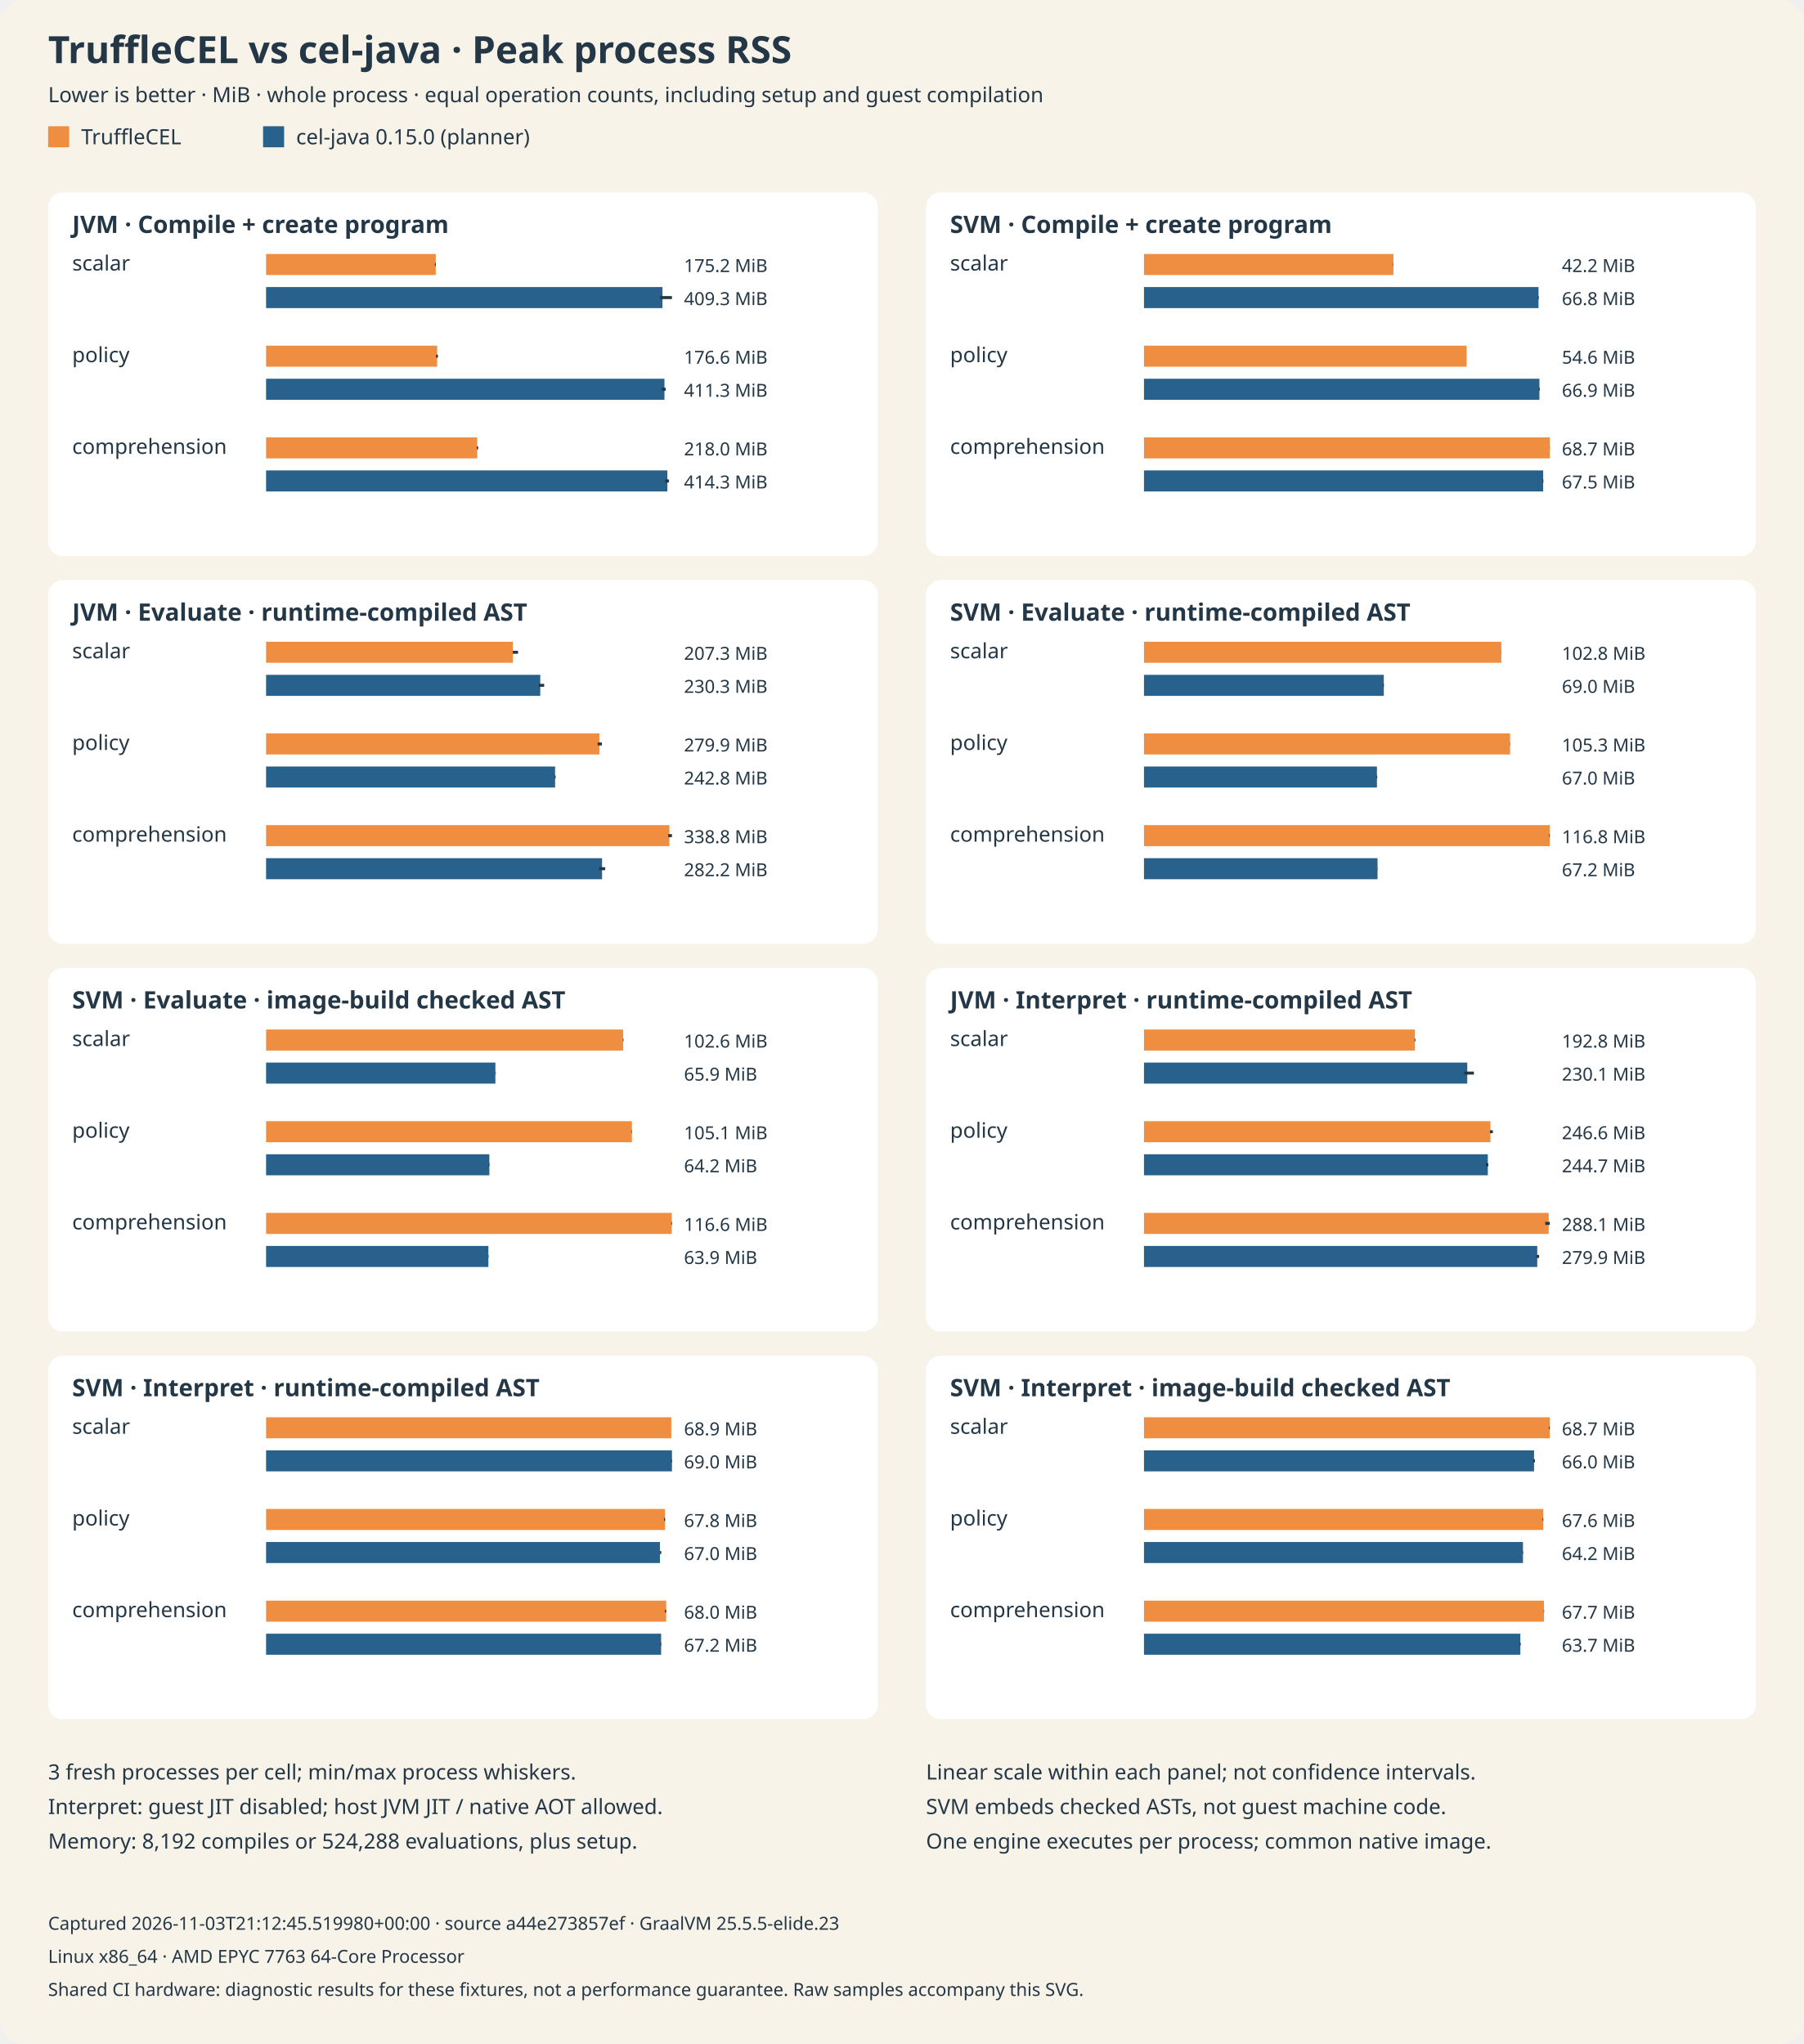
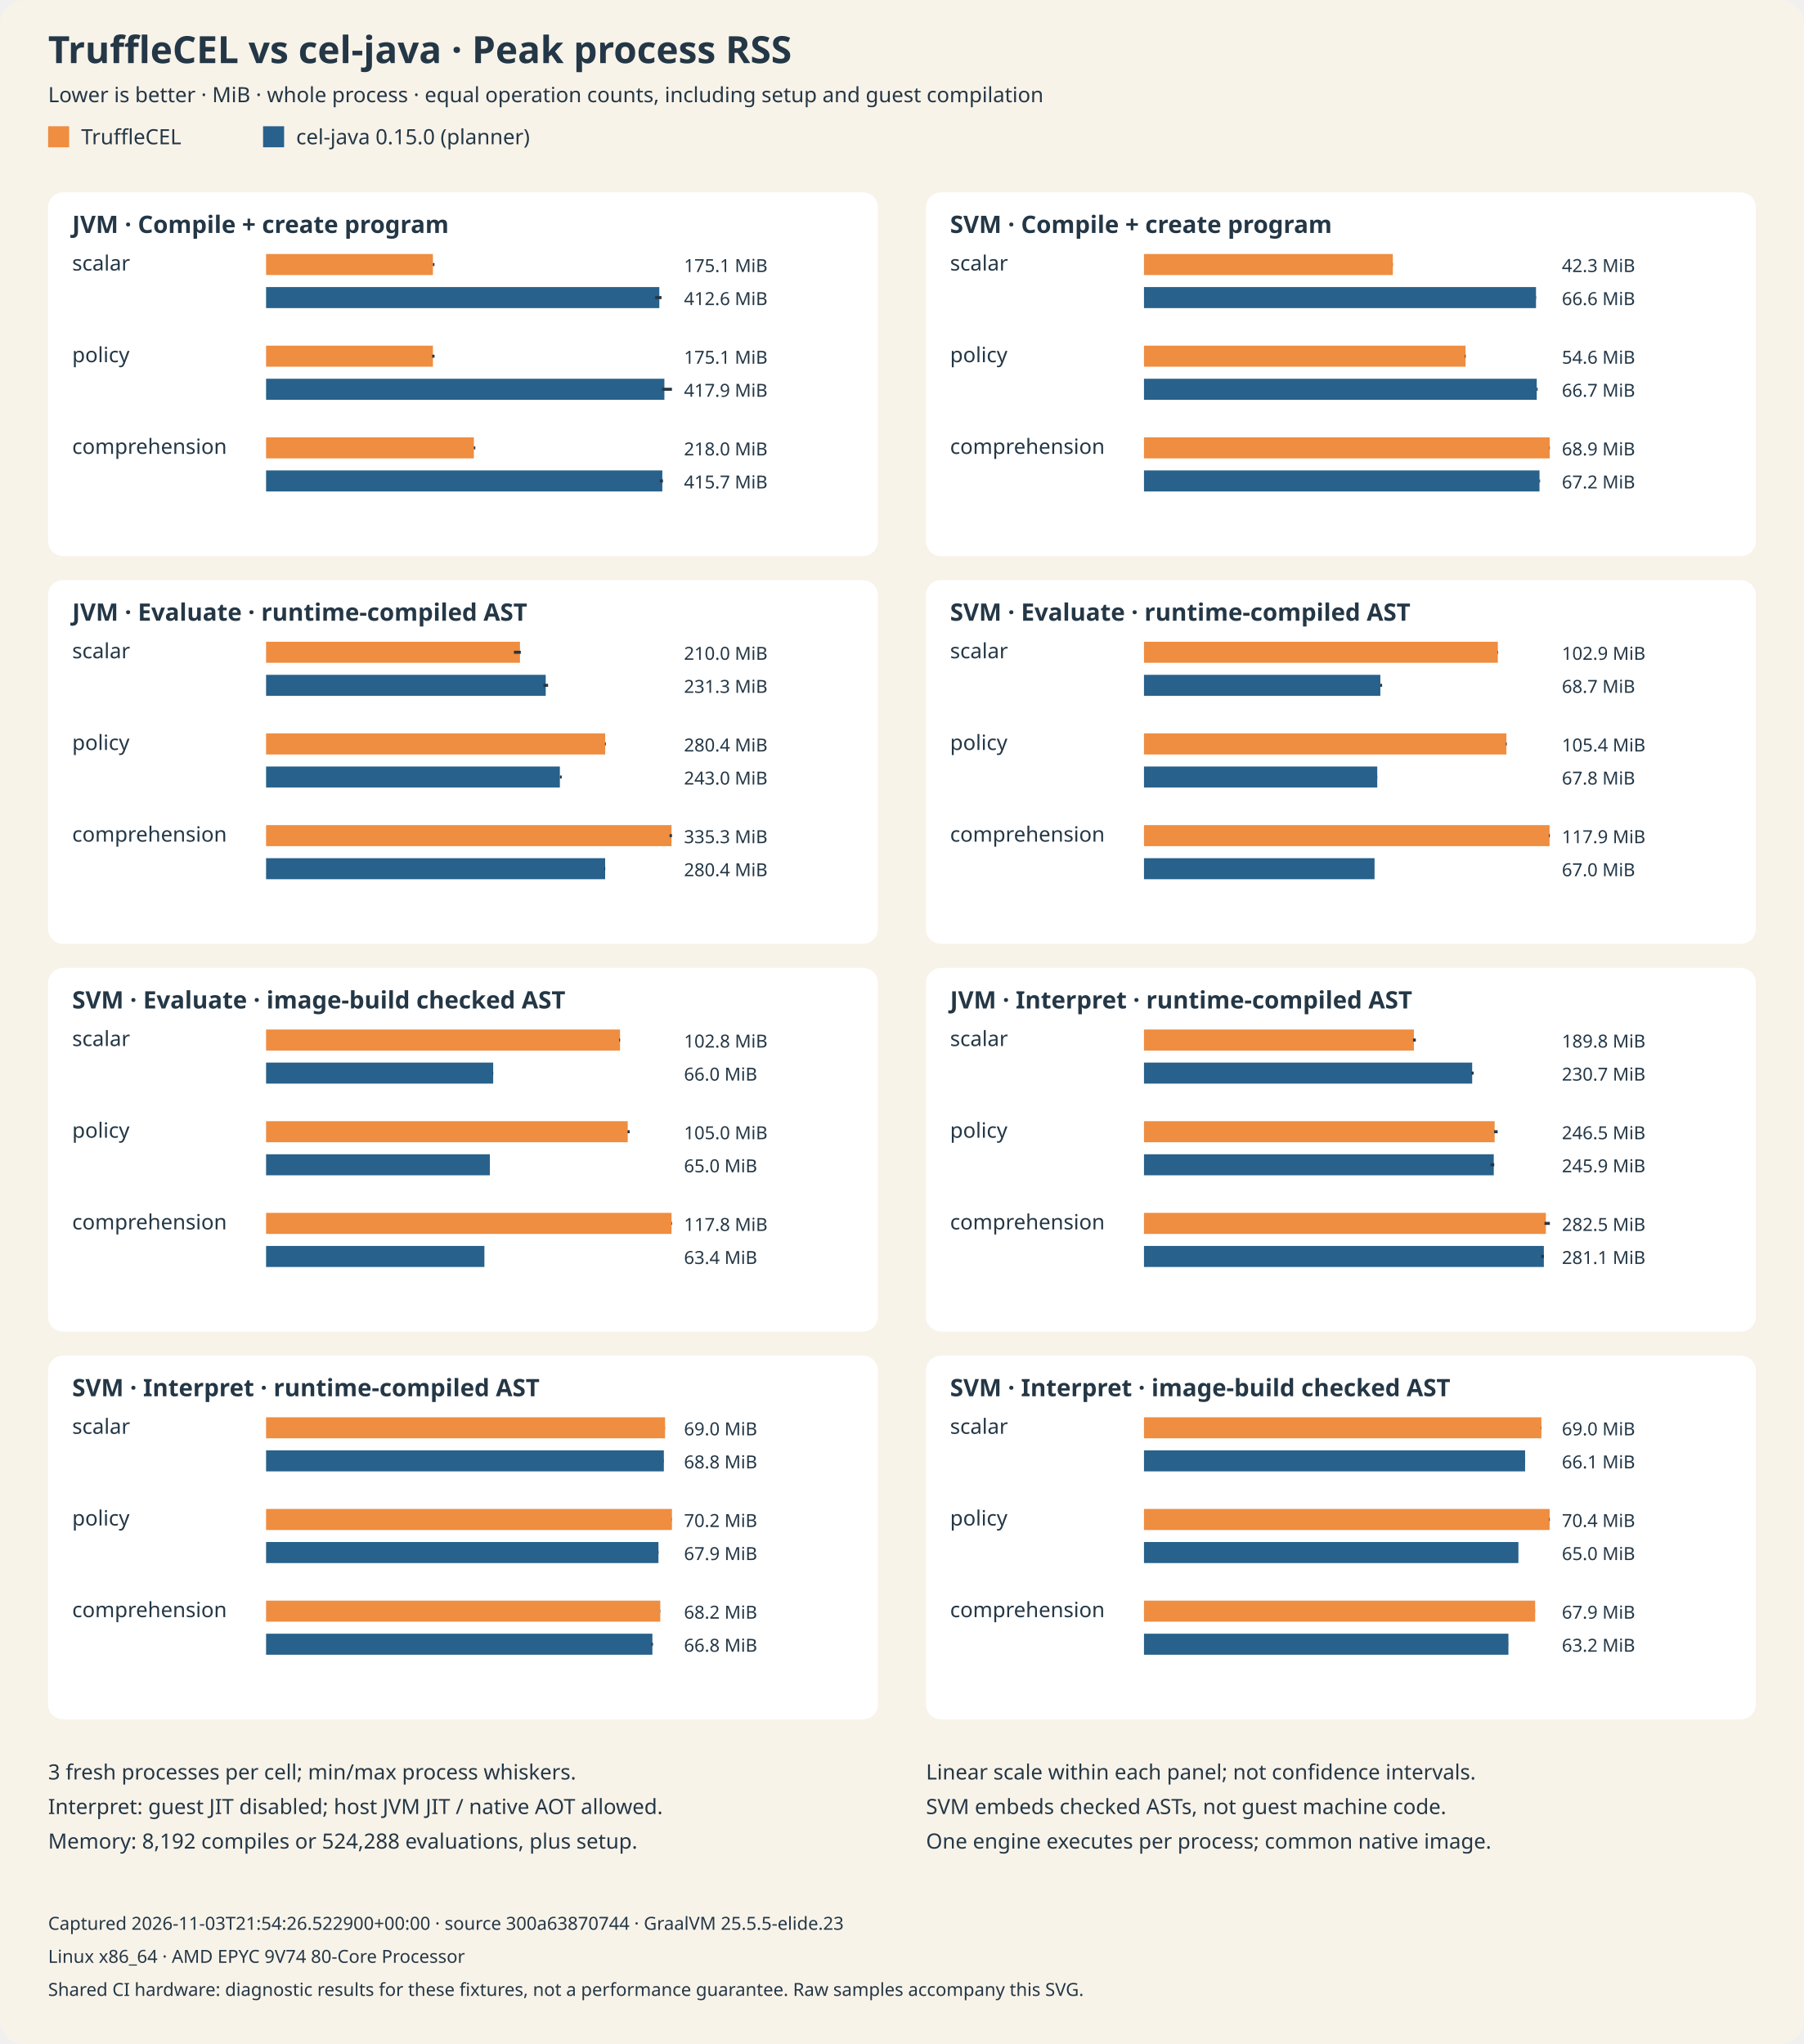
<svg xmlns="http://www.w3.org/2000/svg" width="1200" height="1360" viewBox="0 0 1200 1360" role="img" aria-labelledby="title desc">
  <rect width="1200" height="1360" rx="16" fill="#f8f3e9" />
  <style>text{font-family:system-ui,sans-serif;fill:#243746}.heading{font-size:25px;font-weight:700}.label{font-size:14px}.small{font-size:12px}.panel{font-size:16px;font-weight:650}</style>
  <text x="32" y="42" class="heading">TruffleCEL vs cel-java · Peak process RSS</text>
  <text x="32" y="68" class="label">Lower is better · MiB · whole process · equal operation counts, including setup and guest compilation</text>
  <rect x="32" y="84" width="14" height="14" fill="#ef8d40" />
  <text x="54" y="96" class="label">TruffleCEL</text>
  <rect x="175" y="84" width="14" height="14" fill="#28618b" />
  <text x="197" y="96" class="label">cel-java 0.15.0 (planner)</text>
  <rect x="32" y="128" width="552" height="242" rx="10" fill="white" />
  <text x="48" y="155" class="panel">JVM · Compile + create program</text>
  <text x="48" y="180" class="label">scalar</text>
-   <rect x="177" y="169" width="112.88" height="14" fill="#ef8d40" />
-   <path d="M289.29,176 H289.89" stroke="#243746" stroke-width="2" />
-   <text x="455.00" y="181" class="small">175.2 MiB</text>
-   <rect x="177" y="191" width="263.70" height="14" fill="#28618b" />
-   <path d="M439.10,198 H447.00" stroke="#243746" stroke-width="2" />
-   <text x="455.00" y="203" class="small">409.3 MiB</text>
+   <rect x="177" y="169" width="111.00" height="14" fill="#ef8d40" />
+   <path d="M287.95,176 H289.01" stroke="#243746" stroke-width="2" />
+   <text x="455.00" y="181" class="small">175.1 MiB</text>
+   <rect x="177" y="191" width="261.60" height="14" fill="#28618b" />
+   <path d="M435.83,198 H440.06" stroke="#243746" stroke-width="2" />
+   <text x="455.00" y="203" class="small">412.6 MiB</text>
  <text x="48" y="241" class="label">policy</text>
-   <rect x="177" y="230" width="113.80" height="14" fill="#ef8d40" />
-   <path d="M290.04,237 H291.32" stroke="#243746" stroke-width="2" />
-   <text x="455.00" y="242" class="small">176.6 MiB</text>
-   <rect x="177" y="252" width="265.01" height="14" fill="#28618b" />
-   <path d="M440.22,259 H442.81" stroke="#243746" stroke-width="2" />
-   <text x="455.00" y="264" class="small">411.3 MiB</text>
+   <rect x="177" y="230" width="111.00" height="14" fill="#ef8d40" />
+   <path d="M287.50,237 H289.05" stroke="#243746" stroke-width="2" />
+   <text x="455.00" y="242" class="small">175.1 MiB</text>
+   <rect x="177" y="252" width="264.97" height="14" fill="#28618b" />
+   <path d="M440.50,259 H447.00" stroke="#243746" stroke-width="2" />
+   <text x="455.00" y="264" class="small">417.9 MiB</text>
  <text x="48" y="302" class="label">comprehension</text>
-   <rect x="177" y="291" width="140.45" height="14" fill="#ef8d40" />
-   <path d="M317.17,298 H318.06" stroke="#243746" stroke-width="2" />
+   <rect x="177" y="291" width="138.24" height="14" fill="#ef8d40" />
+   <path d="M315.21,298 H316.18" stroke="#243746" stroke-width="2" />
  <text x="455.00" y="303" class="small">218.0 MiB</text>
-   <rect x="177" y="313" width="266.96" height="14" fill="#28618b" />
-   <path d="M442.47,320 H444.99" stroke="#243746" stroke-width="2" />
-   <text x="455.00" y="325" class="small">414.3 MiB</text>
+   <rect x="177" y="313" width="263.60" height="14" fill="#28618b" />
+   <path d="M438.90,320 H441.04" stroke="#243746" stroke-width="2" />
+   <text x="455.00" y="325" class="small">415.7 MiB</text>
  <rect x="616" y="128" width="552" height="242" rx="10" fill="white" />
  <text x="632" y="155" class="panel">SVM · Compile + create program</text>
  <text x="632" y="180" class="label">scalar</text>
-   <rect x="761" y="169" width="165.94" height="14" fill="#ef8d40" />
-   <path d="M926.77,176 H926.99" stroke="#243746" stroke-width="2" />
-   <text x="1039.00" y="181" class="small">42.2 MiB</text>
-   <rect x="761" y="191" width="262.46" height="14" fill="#28618b" />
-   <path d="M1023.03,198 H1023.58" stroke="#243746" stroke-width="2" />
-   <text x="1039.00" y="203" class="small">66.8 MiB</text>
+   <rect x="761" y="169" width="165.55" height="14" fill="#ef8d40" />
+   <path d="M926.53,176 H926.65" stroke="#243746" stroke-width="2" />
+   <text x="1039.00" y="181" class="small">42.3 MiB</text>
+   <rect x="761" y="191" width="260.79" height="14" fill="#28618b" />
+   <path d="M1021.72,198 H1021.90" stroke="#243746" stroke-width="2" />
+   <text x="1039.00" y="203" class="small">66.6 MiB</text>
  <text x="632" y="241" class="label">policy</text>
-   <rect x="761" y="230" width="214.64" height="14" fill="#ef8d40" />
-   <path d="M975.62,237 H975.64" stroke="#243746" stroke-width="2" />
+   <rect x="761" y="230" width="213.93" height="14" fill="#ef8d40" />
+   <path d="M974.51,237 H975.00" stroke="#243746" stroke-width="2" />
  <text x="1039.00" y="242" class="small">54.6 MiB</text>
-   <rect x="761" y="252" width="263.07" height="14" fill="#28618b" />
-   <path d="M1023.57,259 H1024.21" stroke="#243746" stroke-width="2" />
-   <text x="1039.00" y="264" class="small">66.9 MiB</text>
+   <rect x="761" y="252" width="261.28" height="14" fill="#28618b" />
+   <path d="M1022.28,259 H1022.91" stroke="#243746" stroke-width="2" />
+   <text x="1039.00" y="264" class="small">66.7 MiB</text>
  <text x="632" y="302" class="label">comprehension</text>
-   <rect x="761" y="291" width="269.98" height="14" fill="#ef8d40" />
-   <path d="M1030.88,298 H1031.00" stroke="#243746" stroke-width="2" />
-   <text x="1039.00" y="303" class="small">68.7 MiB</text>
-   <rect x="761" y="313" width="265.55" height="14" fill="#28618b" />
-   <path d="M1026.01,320 H1026.68" stroke="#243746" stroke-width="2" />
-   <text x="1039.00" y="325" class="small">67.5 MiB</text>
+   <rect x="761" y="291" width="269.89" height="14" fill="#ef8d40" />
+   <path d="M1030.74,298 H1031.00" stroke="#243746" stroke-width="2" />
+   <text x="1039.00" y="303" class="small">68.9 MiB</text>
+   <rect x="761" y="313" width="263.12" height="14" fill="#28618b" />
+   <path d="M1023.99,320 H1024.50" stroke="#243746" stroke-width="2" />
+   <text x="1039.00" y="325" class="small">67.2 MiB</text>
  <rect x="32" y="386" width="552" height="242" rx="10" fill="white" />
  <text x="48" y="413" class="panel">JVM · Evaluate · runtime-compiled AST</text>
  <text x="48" y="438" class="label">scalar</text>
-   <rect x="177" y="427" width="164.14" height="14" fill="#ef8d40" />
-   <path d="M341.10,434 H344.61" stroke="#243746" stroke-width="2" />
-   <text x="455.00" y="439" class="small">207.3 MiB</text>
-   <rect x="177" y="449" width="182.40" height="14" fill="#28618b" />
-   <path d="M358.39,456 H362.00" stroke="#243746" stroke-width="2" />
-   <text x="455.00" y="461" class="small">230.3 MiB</text>
+   <rect x="177" y="427" width="168.91" height="14" fill="#ef8d40" />
+   <path d="M341.89,434 H346.46" stroke="#243746" stroke-width="2" />
+   <text x="455.00" y="439" class="small">210.0 MiB</text>
+   <rect x="177" y="449" width="186.03" height="14" fill="#28618b" />
+   <path d="M361.51,456 H364.59" stroke="#243746" stroke-width="2" />
+   <text x="455.00" y="461" class="small">231.3 MiB</text>
  <text x="48" y="499" class="label">policy</text>
-   <rect x="177" y="488" width="221.70" height="14" fill="#ef8d40" />
-   <path d="M397.60,495 H400.42" stroke="#243746" stroke-width="2" />
-   <text x="455.00" y="500" class="small">279.9 MiB</text>
-   <rect x="177" y="510" width="192.25" height="14" fill="#28618b" />
-   <path d="M368.89,517 H369.60" stroke="#243746" stroke-width="2" />
-   <text x="455.00" y="522" class="small">242.8 MiB</text>
+   <rect x="177" y="488" width="225.60" height="14" fill="#ef8d40" />
+   <path d="M402.50,495 H403.04" stroke="#243746" stroke-width="2" />
+   <text x="455.00" y="500" class="small">280.4 MiB</text>
+   <rect x="177" y="510" width="195.44" height="14" fill="#28618b" />
+   <path d="M372.44,517 H373.67" stroke="#243746" stroke-width="2" />
+   <text x="455.00" y="522" class="small">243.0 MiB</text>
  <text x="48" y="560" class="label">comprehension</text>
-   <rect x="177" y="549" width="268.30" height="14" fill="#ef8d40" />
-   <path d="M444.50,556 H447.00" stroke="#243746" stroke-width="2" />
-   <text x="455.00" y="561" class="small">338.8 MiB</text>
-   <rect x="177" y="571" width="223.51" height="14" fill="#28618b" />
-   <path d="M398.49,578 H402.62" stroke="#243746" stroke-width="2" />
-   <text x="455.00" y="583" class="small">282.2 MiB</text>
+   <rect x="177" y="549" width="269.73" height="14" fill="#ef8d40" />
+   <path d="M445.42,556 H447.00" stroke="#243746" stroke-width="2" />
+   <text x="455.00" y="561" class="small">335.3 MiB</text>
+   <rect x="177" y="571" width="225.56" height="14" fill="#28618b" />
+   <path d="M402.03,578 H402.63" stroke="#243746" stroke-width="2" />
+   <text x="455.00" y="583" class="small">280.4 MiB</text>
  <rect x="616" y="386" width="552" height="242" rx="10" fill="white" />
  <text x="632" y="413" class="panel">SVM · Evaluate · runtime-compiled AST</text>
  <text x="632" y="438" class="label">scalar</text>
-   <rect x="761" y="427" width="237.71" height="14" fill="#ef8d40" />
-   <path d="M998.70,434 H998.80" stroke="#243746" stroke-width="2" />
-   <text x="1039.00" y="439" class="small">102.8 MiB</text>
-   <rect x="761" y="449" width="159.54" height="14" fill="#28618b" />
-   <path d="M920.06,456 H920.58" stroke="#243746" stroke-width="2" />
-   <text x="1039.00" y="461" class="small">69.0 MiB</text>
+   <rect x="761" y="427" width="235.38" height="14" fill="#ef8d40" />
+   <path d="M996.19,434 H996.52" stroke="#243746" stroke-width="2" />
+   <text x="1039.00" y="439" class="small">102.9 MiB</text>
+   <rect x="761" y="449" width="157.24" height="14" fill="#28618b" />
+   <path d="M918.12,456 H919.40" stroke="#243746" stroke-width="2" />
+   <text x="1039.00" y="461" class="small">68.7 MiB</text>
  <text x="632" y="499" class="label">policy</text>
-   <rect x="761" y="488" width="243.55" height="14" fill="#ef8d40" />
-   <path d="M1004.41,495 H1004.58" stroke="#243746" stroke-width="2" />
-   <text x="1039.00" y="500" class="small">105.3 MiB</text>
-   <rect x="761" y="510" width="154.97" height="14" fill="#28618b" />
-   <path d="M915.62,517 H916.18" stroke="#243746" stroke-width="2" />
-   <text x="1039.00" y="522" class="small">67.0 MiB</text>
+   <rect x="761" y="488" width="241.09" height="14" fill="#ef8d40" />
+   <path d="M1001.81,495 H1002.33" stroke="#243746" stroke-width="2" />
+   <text x="1039.00" y="500" class="small">105.4 MiB</text>
+   <rect x="761" y="510" width="155.18" height="14" fill="#28618b" />
+   <path d="M916.11,517 H916.21" stroke="#243746" stroke-width="2" />
+   <text x="1039.00" y="522" class="small">67.8 MiB</text>
  <text x="632" y="560" class="label">comprehension</text>
-   <rect x="761" y="549" width="269.96" height="14" fill="#ef8d40" />
-   <path d="M1030.56,556 H1031.00" stroke="#243746" stroke-width="2" />
-   <text x="1039.00" y="561" class="small">116.8 MiB</text>
-   <rect x="761" y="571" width="155.37" height="14" fill="#28618b" />
-   <path d="M916.37,578 H916.54" stroke="#243746" stroke-width="2" />
-   <text x="1039.00" y="583" class="small">67.2 MiB</text>
+   <rect x="761" y="549" width="269.81" height="14" fill="#ef8d40" />
+   <path d="M1030.43,556 H1031.00" stroke="#243746" stroke-width="2" />
+   <text x="1039.00" y="561" class="small">117.9 MiB</text>
+   <rect x="761" y="571" width="153.38" height="14" fill="#28618b" />
+   <path d="M914.37,578 H914.40" stroke="#243746" stroke-width="2" />
+   <text x="1039.00" y="583" class="small">67.0 MiB</text>
  <rect x="32" y="644" width="552" height="242" rx="10" fill="white" />
  <text x="48" y="671" class="panel">SVM · Evaluate · image-build checked AST</text>
  <text x="48" y="696" class="label">scalar</text>
-   <rect x="177" y="685" width="237.55" height="14" fill="#ef8d40" />
-   <path d="M414.42,692 H414.78" stroke="#243746" stroke-width="2" />
-   <text x="455.00" y="697" class="small">102.6 MiB</text>
-   <rect x="177" y="707" width="152.55" height="14" fill="#28618b" />
-   <path d="M329.54,714 H329.80" stroke="#243746" stroke-width="2" />
-   <text x="455.00" y="719" class="small">65.9 MiB</text>
+   <rect x="177" y="685" width="235.47" height="14" fill="#ef8d40" />
+   <path d="M411.91,692 H412.48" stroke="#243746" stroke-width="2" />
+   <text x="455.00" y="697" class="small">102.8 MiB</text>
+   <rect x="177" y="707" width="151.08" height="14" fill="#28618b" />
+   <path d="M327.71,714 H328.09" stroke="#243746" stroke-width="2" />
+   <text x="455.00" y="719" class="small">66.0 MiB</text>
  <text x="48" y="757" class="label">policy</text>
-   <rect x="177" y="746" width="243.36" height="14" fill="#ef8d40" />
-   <path d="M420.08,753 H420.39" stroke="#243746" stroke-width="2" />
-   <text x="455.00" y="758" class="small">105.1 MiB</text>
-   <rect x="177" y="768" width="148.53" height="14" fill="#28618b" />
-   <path d="M324.98,775 H325.54" stroke="#243746" stroke-width="2" />
-   <text x="455.00" y="780" class="small">64.2 MiB</text>
+   <rect x="177" y="746" width="240.58" height="14" fill="#ef8d40" />
+   <path d="M417.43,753 H418.87" stroke="#243746" stroke-width="2" />
+   <text x="455.00" y="758" class="small">105.0 MiB</text>
+   <rect x="177" y="768" width="148.86" height="14" fill="#28618b" />
+   <path d="M325.81,775 H325.88" stroke="#243746" stroke-width="2" />
+   <text x="455.00" y="780" class="small">65.0 MiB</text>
  <text x="48" y="818" class="label">comprehension</text>
-   <rect x="177" y="807" width="269.88" height="14" fill="#ef8d40" />
-   <path d="M446.59,814 H447.00" stroke="#243746" stroke-width="2" />
-   <text x="455.00" y="819" class="small">116.6 MiB</text>
-   <rect x="177" y="829" width="147.88" height="14" fill="#28618b" />
-   <path d="M324.88,836 H325.09" stroke="#243746" stroke-width="2" />
-   <text x="455.00" y="841" class="small">63.9 MiB</text>
+   <rect x="177" y="807" width="269.73" height="14" fill="#ef8d40" />
+   <path d="M446.60,814 H447.00" stroke="#243746" stroke-width="2" />
+   <text x="455.00" y="819" class="small">117.8 MiB</text>
+   <rect x="177" y="829" width="145.24" height="14" fill="#28618b" />
+   <path d="M322.22,836 H322.24" stroke="#243746" stroke-width="2" />
+   <text x="455.00" y="841" class="small">63.4 MiB</text>
  <rect x="616" y="644" width="552" height="242" rx="10" fill="white" />
  <text x="632" y="671" class="panel">JVM · Interpret · runtime-compiled AST</text>
  <text x="632" y="696" class="label">scalar</text>
-   <rect x="761" y="685" width="180.22" height="14" fill="#ef8d40" />
-   <path d="M941.03,692 H941.53" stroke="#243746" stroke-width="2" />
-   <text x="1039.00" y="697" class="small">192.8 MiB</text>
-   <rect x="761" y="707" width="215.06" height="14" fill="#28618b" />
-   <path d="M973.91,714 H980.46" stroke="#243746" stroke-width="2" />
-   <text x="1039.00" y="719" class="small">230.1 MiB</text>
+   <rect x="761" y="685" width="179.58" height="14" fill="#ef8d40" />
+   <path d="M939.98,692 H941.84" stroke="#243746" stroke-width="2" />
+   <text x="1039.00" y="697" class="small">189.8 MiB</text>
+   <rect x="761" y="707" width="218.33" height="14" fill="#28618b" />
+   <path d="M978.81,714 H980.33" stroke="#243746" stroke-width="2" />
+   <text x="1039.00" y="719" class="small">230.7 MiB</text>
  <text x="632" y="757" class="label">policy</text>
-   <rect x="761" y="746" width="230.47" height="14" fill="#ef8d40" />
-   <path d="M991.17,753 H993.10" stroke="#243746" stroke-width="2" />
-   <text x="1039.00" y="758" class="small">246.6 MiB</text>
-   <rect x="761" y="768" width="228.73" height="14" fill="#28618b" />
-   <path d="M988.43,775 H990.09" stroke="#243746" stroke-width="2" />
-   <text x="1039.00" y="780" class="small">244.7 MiB</text>
+   <rect x="761" y="746" width="233.29" height="14" fill="#ef8d40" />
+   <path d="M993.90,753 H996.28" stroke="#243746" stroke-width="2" />
+   <text x="1039.00" y="758" class="small">246.5 MiB</text>
+   <rect x="761" y="768" width="232.69" height="14" fill="#28618b" />
+   <path d="M991.49,775 H994.01" stroke="#243746" stroke-width="2" />
+   <text x="1039.00" y="780" class="small">245.9 MiB</text>
  <text x="632" y="818" class="label">comprehension</text>
-   <rect x="761" y="807" width="269.23" height="14" fill="#ef8d40" />
-   <path d="M1027.92,814 H1031.00" stroke="#243746" stroke-width="2" />
-   <text x="1039.00" y="819" class="small">288.1 MiB</text>
-   <rect x="761" y="829" width="261.62" height="14" fill="#28618b" />
-   <path d="M1022.07,836 H1023.88" stroke="#243746" stroke-width="2" />
-   <text x="1039.00" y="841" class="small">279.9 MiB</text>
+   <rect x="761" y="807" width="267.37" height="14" fill="#ef8d40" />
+   <path d="M1027.44,814 H1031.00" stroke="#243746" stroke-width="2" />
+   <text x="1039.00" y="819" class="small">282.5 MiB</text>
+   <rect x="761" y="829" width="266.01" height="14" fill="#28618b" />
+   <path d="M1025.24,836 H1027.05" stroke="#243746" stroke-width="2" />
+   <text x="1039.00" y="841" class="small">281.1 MiB</text>
  <rect x="32" y="902" width="552" height="242" rx="10" fill="white" />
  <text x="48" y="929" class="panel">SVM · Interpret · runtime-compiled AST</text>
  <text x="48" y="954" class="label">scalar</text>
-   <rect x="177" y="943" width="269.57" height="14" fill="#ef8d40" />
-   <path d="M446.57,950 H446.57" stroke="#243746" stroke-width="2" />
-   <text x="455.00" y="955" class="small">68.9 MiB</text>
-   <rect x="177" y="965" width="270.00" height="14" fill="#28618b" />
-   <path d="M446.50,972 H447.00" stroke="#243746" stroke-width="2" />
-   <text x="455.00" y="977" class="small">69.0 MiB</text>
+   <rect x="177" y="943" width="265.42" height="14" fill="#ef8d40" />
+   <path d="M442.37,950 H442.45" stroke="#243746" stroke-width="2" />
+   <text x="455.00" y="955" class="small">69.0 MiB</text>
+   <rect x="177" y="965" width="264.61" height="14" fill="#28618b" />
+   <path d="M441.49,972 H441.71" stroke="#243746" stroke-width="2" />
+   <text x="455.00" y="977" class="small">68.8 MiB</text>
  <text x="48" y="1015" class="label">policy</text>
-   <rect x="177" y="1004" width="265.37" height="14" fill="#ef8d40" />
-   <path d="M441.71,1011 H442.43" stroke="#243746" stroke-width="2" />
-   <text x="455.00" y="1016" class="small">67.8 MiB</text>
-   <rect x="177" y="1026" width="261.99" height="14" fill="#28618b" />
-   <path d="M438.98,1033 H439.88" stroke="#243746" stroke-width="2" />
-   <text x="455.00" y="1038" class="small">67.0 MiB</text>
+   <rect x="177" y="1004" width="270.00" height="14" fill="#ef8d40" />
+   <path d="M446.85,1011 H447.00" stroke="#243746" stroke-width="2" />
+   <text x="455.00" y="1016" class="small">70.2 MiB</text>
+   <rect x="177" y="1026" width="261.02" height="14" fill="#28618b" />
+   <path d="M437.91,1033 H438.08" stroke="#243746" stroke-width="2" />
+   <text x="455.00" y="1038" class="small">67.9 MiB</text>
  <text x="48" y="1076" class="label">comprehension</text>
-   <rect x="177" y="1065" width="266.16" height="14" fill="#ef8d40" />
-   <path d="M442.37,1072 H443.18" stroke="#243746" stroke-width="2" />
-   <text x="455.00" y="1077" class="small">68.0 MiB</text>
-   <rect x="177" y="1087" width="262.80" height="14" fill="#28618b" />
-   <path d="M439.28,1094 H439.82" stroke="#243746" stroke-width="2" />
-   <text x="455.00" y="1099" class="small">67.2 MiB</text>
+   <rect x="177" y="1065" width="262.23" height="14" fill="#ef8d40" />
+   <path d="M439.19,1072 H439.35" stroke="#243746" stroke-width="2" />
+   <text x="455.00" y="1077" class="small">68.2 MiB</text>
+   <rect x="177" y="1087" width="256.99" height="14" fill="#28618b" />
+   <path d="M433.34,1094 H434.37" stroke="#243746" stroke-width="2" />
+   <text x="455.00" y="1099" class="small">66.8 MiB</text>
  <rect x="616" y="902" width="552" height="242" rx="10" fill="white" />
  <text x="632" y="929" class="panel">SVM · Interpret · image-build checked AST</text>
  <text x="632" y="954" class="label">scalar</text>
-   <rect x="761" y="943" width="269.97" height="14" fill="#ef8d40" />
-   <path d="M1030.46,950 H1031.00" stroke="#243746" stroke-width="2" />
-   <text x="1039.00" y="955" class="small">68.7 MiB</text>
-   <rect x="761" y="965" width="259.49" height="14" fill="#28618b" />
-   <path d="M1019.96,972 H1021.07" stroke="#243746" stroke-width="2" />
-   <text x="1039.00" y="977" class="small">66.0 MiB</text>
+   <rect x="761" y="943" width="264.37" height="14" fill="#ef8d40" />
+   <path d="M1025.14,950 H1025.37" stroke="#243746" stroke-width="2" />
+   <text x="1039.00" y="955" class="small">69.0 MiB</text>
+   <rect x="761" y="965" width="253.54" height="14" fill="#28618b" />
+   <path d="M1014.38,972 H1014.54" stroke="#243746" stroke-width="2" />
+   <text x="1039.00" y="977" class="small">66.1 MiB</text>
  <text x="632" y="1015" class="label">policy</text>
-   <rect x="761" y="1004" width="265.58" height="14" fill="#ef8d40" />
-   <path d="M1026.17,1011 H1026.64" stroke="#243746" stroke-width="2" />
-   <text x="1039.00" y="1016" class="small">67.6 MiB</text>
-   <rect x="761" y="1026" width="252.12" height="14" fill="#28618b" />
-   <path d="M1012.92,1033 H1013.17" stroke="#243746" stroke-width="2" />
-   <text x="1039.00" y="1038" class="small">64.2 MiB</text>
+   <rect x="761" y="1004" width="269.85" height="14" fill="#ef8d40" />
+   <path d="M1030.58,1011 H1031.00" stroke="#243746" stroke-width="2" />
+   <text x="1039.00" y="1016" class="small">70.4 MiB</text>
+   <rect x="761" y="1026" width="249.09" height="14" fill="#28618b" />
+   <path d="M1010.06,1033 H1010.09" stroke="#243746" stroke-width="2" />
+   <text x="1039.00" y="1038" class="small">65.0 MiB</text>
  <text x="632" y="1076" class="label">comprehension</text>
-   <rect x="761" y="1065" width="266.10" height="14" fill="#ef8d40" />
-   <path d="M1026.96,1072 H1027.19" stroke="#243746" stroke-width="2" />
-   <text x="1039.00" y="1077" class="small">67.7 MiB</text>
-   <rect x="761" y="1087" width="250.37" height="14" fill="#28618b" />
-   <path d="M1010.94,1094 H1011.57" stroke="#243746" stroke-width="2" />
-   <text x="1039.00" y="1099" class="small">63.7 MiB</text>
+   <rect x="761" y="1065" width="260.22" height="14" fill="#ef8d40" />
+   <path d="M1021.16,1072 H1021.22" stroke="#243746" stroke-width="2" />
+   <text x="1039.00" y="1077" class="small">67.9 MiB</text>
+   <rect x="761" y="1087" width="242.44" height="14" fill="#28618b" />
+   <path d="M1003.35,1094 H1003.44" stroke="#243746" stroke-width="2" />
+   <text x="1039.00" y="1099" class="small">63.2 MiB</text>
  <text x="32" y="1184" class="label">3 fresh processes per cell; min/max process whiskers.</text>
  <text x="616" y="1184" class="label">Linear scale within each panel; not confidence intervals.</text>
  <text x="32" y="1207" class="label">Interpret: guest JIT disabled; host JVM JIT / native AOT allowed.</text>
  <text x="616" y="1207" class="label">SVM embeds checked ASTs, not guest machine code.</text>
  <text x="32" y="1230" class="label">Memory: 8,192 compiles or 524,288 evaluations, plus setup.</text>
  <text x="616" y="1230" class="label">One engine executes per process; common native image.</text>
-   <text x="32" y="1284" class="small">Captured 2026-11-03T21:12:45.519980+00:00 · source a44e273857ef · GraalVM 25.5.5-elide.23</text>
-   <text x="32" y="1306" class="small">Linux x86_64 · AMD EPYC 7763 64-Core Processor</text>
+   <text x="32" y="1284" class="small">Captured 2026-11-03T21:54:26.522900+00:00 · source 300a63870744 · GraalVM 25.5.5-elide.23</text>
+   <text x="32" y="1306" class="small">Linux x86_64 · AMD EPYC 9V74 80-Core Processor</text>
  <text x="32" y="1328" class="small">Shared CI hardware: diagnostic results for these fixtures, not a performance guarantee. Raw samples accompany this SVG.</text>
</svg>
